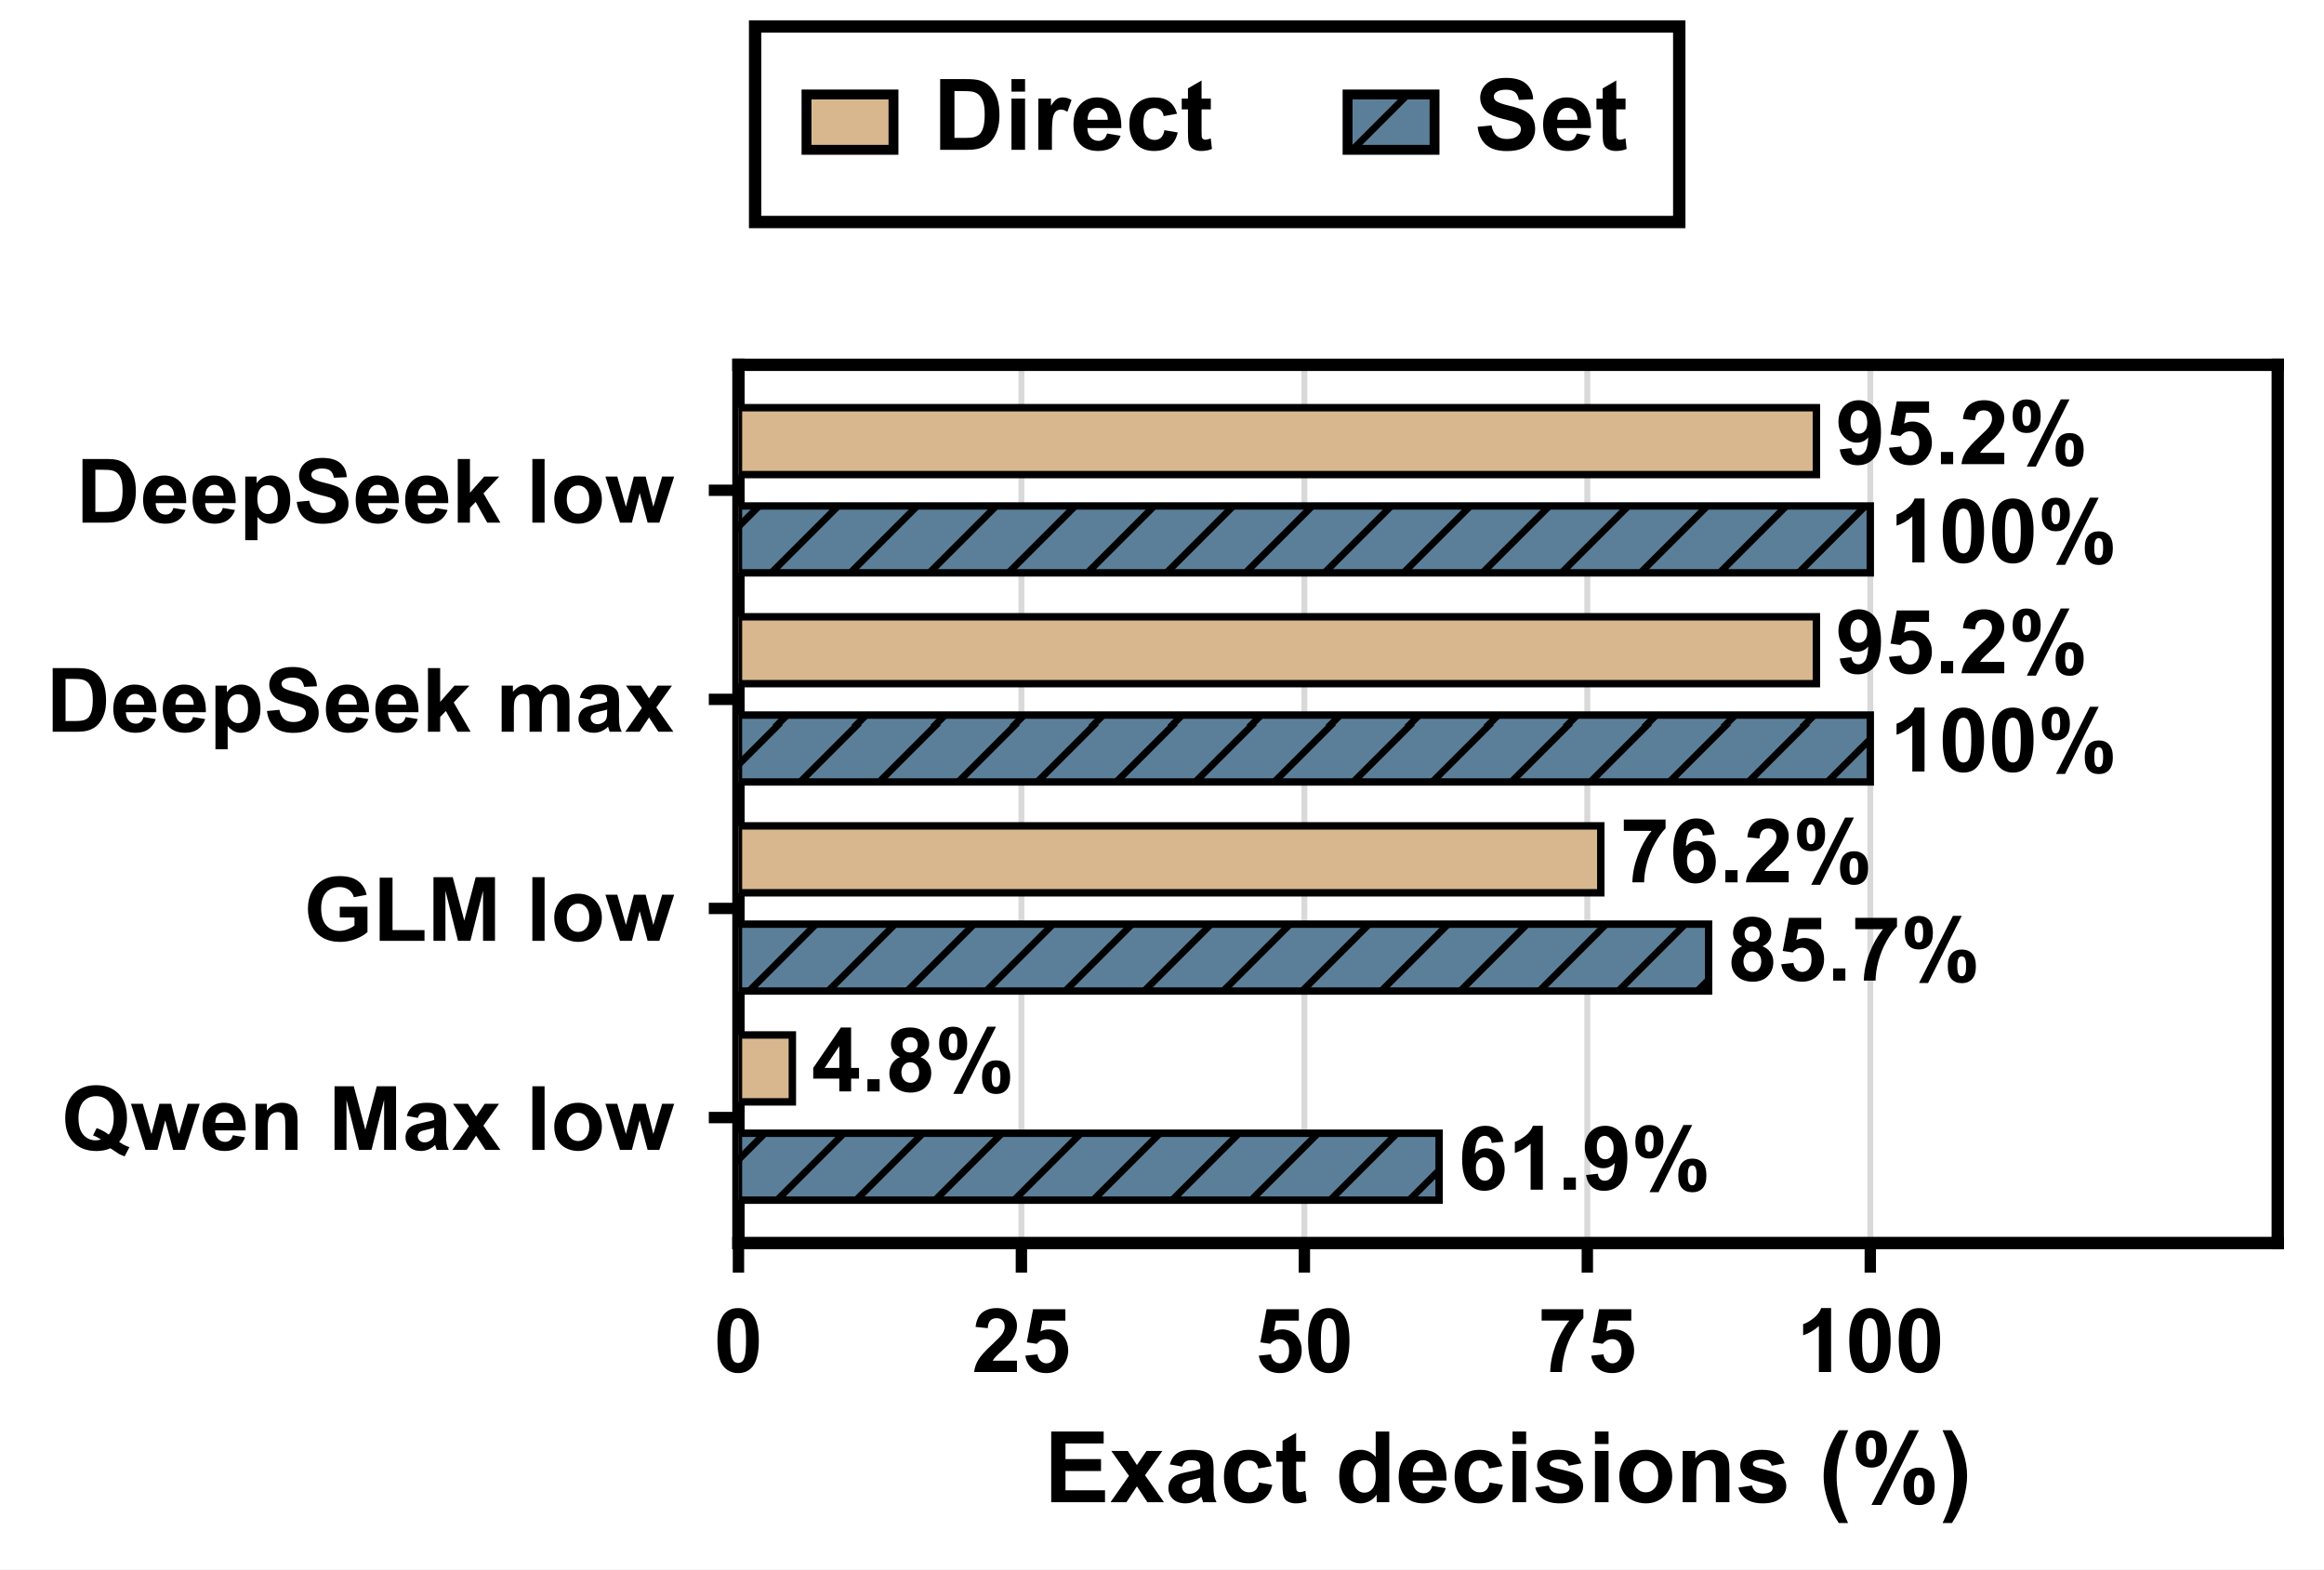
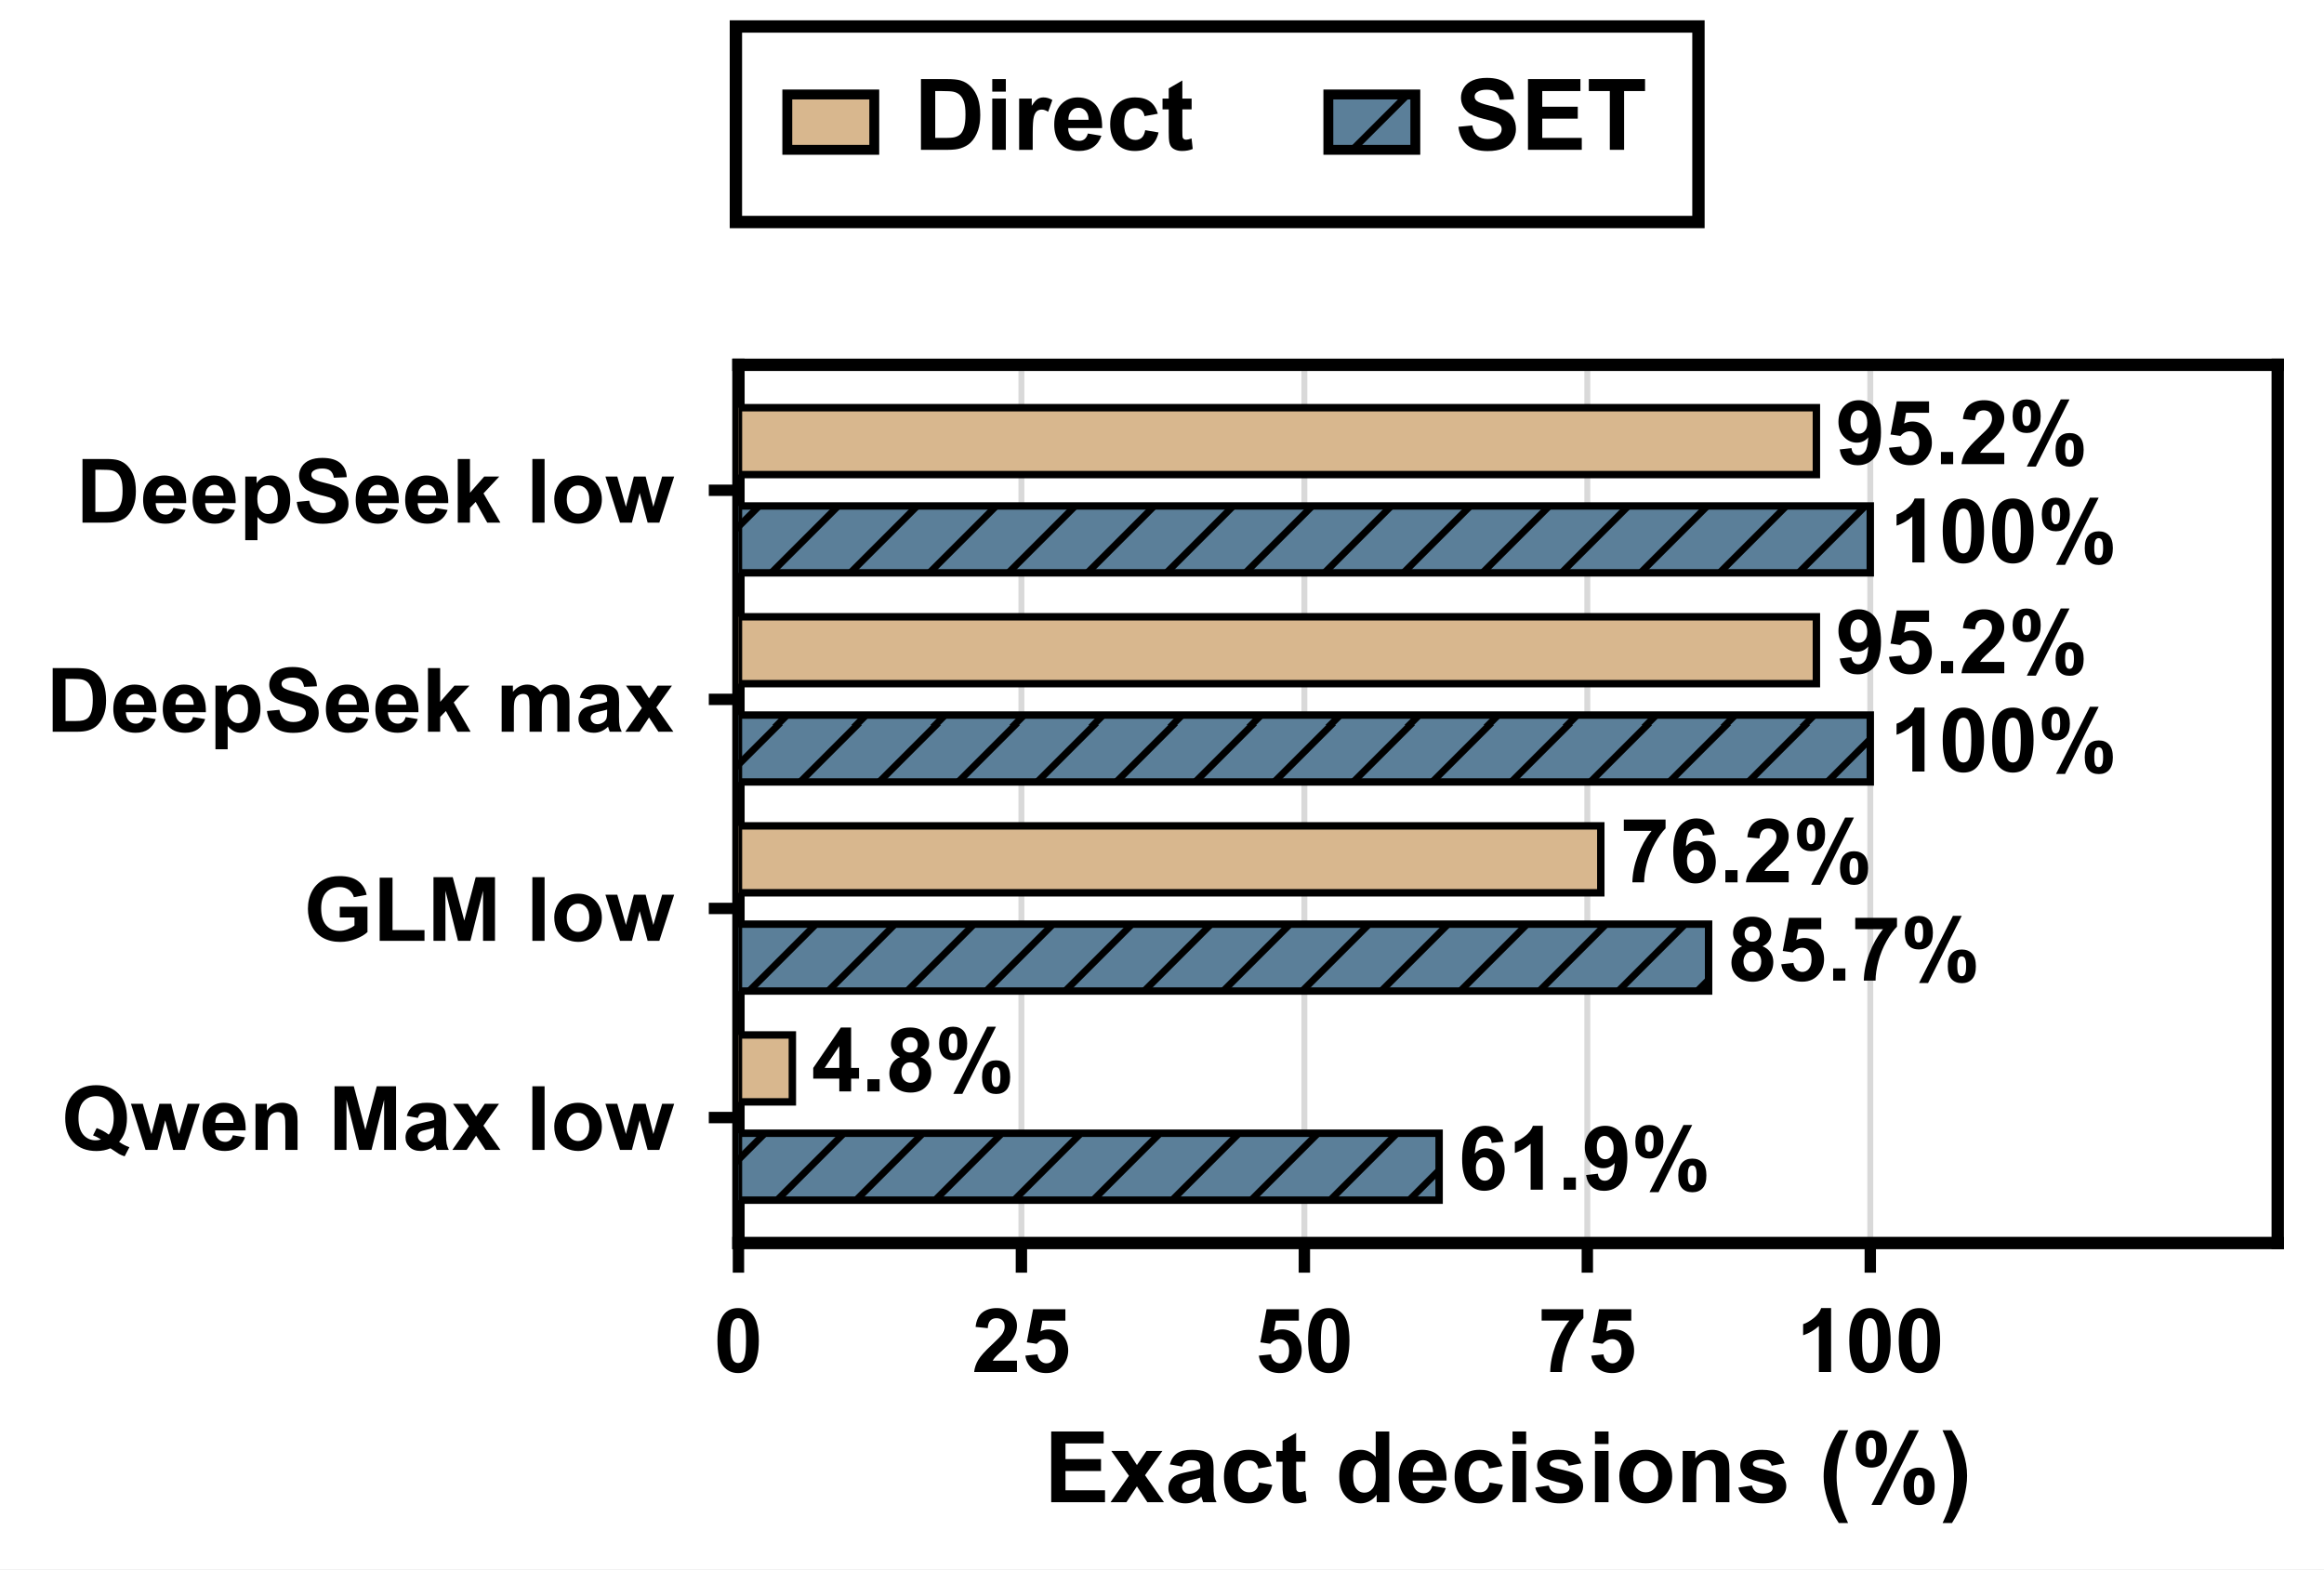
<svg xmlns="http://www.w3.org/2000/svg" xmlns:xlink="http://www.w3.org/1999/xlink" width="235.144pt" height="158.788pt" viewBox="0 0 235.144 158.788" version="1.1">
  <defs>
    <style type="text/css">*{stroke-linejoin: round; stroke-linecap: butt}</style>
  </defs>
  <g id="figure_1">
    <g id="patch_1">
      <path d="M 0 158.788  L 235.144 158.788  L 235.144 0  L 0 0  z " style="fill: #ffffff" />
    </g>
    <g id="axes_1">
      <g id="patch_2">
        <path d="M 74.717 125.777  L 230.464 125.777  L 230.464 36.914  L 74.717 36.914  z " style="fill: #ffffff" />
      </g>
      <g id="matplotlib.axis_1">
        <g id="xtick_1">
          <g id="line2d_1">
-             <path d="M 74.717 125.777  L 74.717 36.914  " clip-path="url(#p3ed8a29fcd)" style="fill: none; stroke: #d9d9d9; stroke-width: 0.6; stroke-linecap: round" />
+             <path d="M 74.717 125.777  L 74.717 36.914  " clip-path="url(#pe7d22027a4)" style="fill: none; stroke: #d9d9d9; stroke-width: 0.6; stroke-linecap: round" />
          </g>
          <g id="line2d_2">
            <defs>
-               <path id="m4272222b50" d="M 0 0  L 0 3  " style="stroke: #000000; stroke-width: 1.15" />
+               <path id="m6c8158647b" d="M 0 0  L 0 3  " style="stroke: #000000; stroke-width: 1.15" />
            </defs>
            <g>
-               <use xlink:href="#m4272222b50" x="74.717" y="125.777" style="stroke: #000000; stroke-width: 1.15" />
+               <use xlink:href="#m6c8158647b" x="74.717" y="125.777" style="stroke: #000000; stroke-width: 1.15" />
            </g>
          </g>
          <g id="text_1">
            <g transform="translate(72.21477 138.829) scale(0.09 -0.09)">
              <defs>
                <path id="Arial-BoldMT-13" d="M 1756 4600  Q 2422 4600 2797 4125  Q 3244 3563 3244 2259  Q 3244 959 2794 391  Q 2422 -78 1756 -78  Q 1088 -78 678 436  Q 269 950 269 2269  Q 269 3563 719 4131  Q 1091 4600 1756 4600  z M 1756 3872  Q 1597 3872 1472 3770  Q 1347 3669 1278 3406  Q 1188 3066 1188 2259  Q 1188 1453 1269 1151  Q 1350 850 1473 750  Q 1597 650 1756 650  Q 1916 650 2041 751  Q 2166 853 2234 1116  Q 2325 1453 2325 2259  Q 2325 3066 2244 3367  Q 2163 3669 2039 3770  Q 1916 3872 1756 3872  z " transform="scale(0.015625)" />
              </defs>
              <use xlink:href="#Arial-BoldMT-13" />
            </g>
          </g>
        </g>
        <g id="xtick_2">
          <g id="line2d_3">
-             <path d="M 103.347 125.777  L 103.347 36.914  " clip-path="url(#p3ed8a29fcd)" style="fill: none; stroke: #d9d9d9; stroke-width: 0.6; stroke-linecap: round" />
+             <path d="M 103.347 125.777  L 103.347 36.914  " clip-path="url(#pe7d22027a4)" style="fill: none; stroke: #d9d9d9; stroke-width: 0.6; stroke-linecap: round" />
          </g>
          <g id="line2d_4">
            <g>
-               <use xlink:href="#m4272222b50" x="103.347" y="125.777" style="stroke: #000000; stroke-width: 1.15" />
+               <use xlink:href="#m6c8158647b" x="103.347" y="125.777" style="stroke: #000000; stroke-width: 1.15" />
            </g>
          </g>
          <g id="text_2">
            <g transform="translate(98.34227 138.829) scale(0.09 -0.09)">
              <defs>
                <path id="Arial-BoldMT-15" d="M 3238 816  L 3238 0  L 159 0  Q 209 463 459 877  Q 709 1291 1447 1975  Q 2041 2528 2175 2725  Q 2356 2997 2356 3263  Q 2356 3556 2198 3714  Q 2041 3872 1763 3872  Q 1488 3872 1325 3706  Q 1163 3541 1138 3156  L 263 3244  Q 341 3969 753 4284  Q 1166 4600 1784 4600  Q 2463 4600 2850 4234  Q 3238 3869 3238 3325  Q 3238 3016 3127 2736  Q 3016 2456 2775 2150  Q 2616 1947 2200 1565  Q 1784 1184 1673 1059  Q 1563 934 1494 816  L 3238 816  z " transform="scale(0.015625)" />
                <path id="Arial-BoldMT-18" d="M 284 1178  L 1159 1269  Q 1197 972 1381 798  Q 1566 625 1806 625  Q 2081 625 2272 848  Q 2463 1072 2463 1522  Q 2463 1944 2273 2155  Q 2084 2366 1781 2366  Q 1403 2366 1103 2031  L 391 2134  L 841 4519  L 3163 4519  L 3163 3697  L 1506 3697  L 1369 2919  Q 1663 3066 1969 3066  Q 2553 3066 2959 2641  Q 3366 2216 3366 1538  Q 3366 972 3038 528  Q 2591 -78 1797 -78  Q 1163 -78 763 262  Q 363 603 284 1178  z " transform="scale(0.015625)" />
              </defs>
              <use xlink:href="#Arial-BoldMT-15" />
              <use xlink:href="#Arial-BoldMT-18" transform="translate(55.60938 0)" />
            </g>
          </g>
        </g>
        <g id="xtick_3">
          <g id="line2d_5">
-             <path d="M 131.977 125.777  L 131.977 36.914  " clip-path="url(#p3ed8a29fcd)" style="fill: none; stroke: #d9d9d9; stroke-width: 0.6; stroke-linecap: round" />
+             <path d="M 131.977 125.777  L 131.977 36.914  " clip-path="url(#pe7d22027a4)" style="fill: none; stroke: #d9d9d9; stroke-width: 0.6; stroke-linecap: round" />
          </g>
          <g id="line2d_6">
            <g>
-               <use xlink:href="#m4272222b50" x="131.977" y="125.777" style="stroke: #000000; stroke-width: 1.15" />
+               <use xlink:href="#m6c8158647b" x="131.977" y="125.777" style="stroke: #000000; stroke-width: 1.15" />
            </g>
          </g>
          <g id="text_3">
            <g transform="translate(126.9722 138.829) scale(0.09 -0.09)">
              <use xlink:href="#Arial-BoldMT-18" />
              <use xlink:href="#Arial-BoldMT-13" transform="translate(55.60938 0)" />
            </g>
          </g>
        </g>
        <g id="xtick_4">
          <g id="line2d_7">
-             <path d="M 160.607 125.777  L 160.607 36.914  " clip-path="url(#p3ed8a29fcd)" style="fill: none; stroke: #d9d9d9; stroke-width: 0.6; stroke-linecap: round" />
+             <path d="M 160.607 125.777  L 160.607 36.914  " clip-path="url(#pe7d22027a4)" style="fill: none; stroke: #d9d9d9; stroke-width: 0.6; stroke-linecap: round" />
          </g>
          <g id="line2d_8">
            <g>
-               <use xlink:href="#m4272222b50" x="160.607" y="125.777" style="stroke: #000000; stroke-width: 1.15" />
+               <use xlink:href="#m6c8158647b" x="160.607" y="125.777" style="stroke: #000000; stroke-width: 1.15" />
            </g>
          </g>
          <g id="text_4">
            <g transform="translate(155.6021 138.829) scale(0.09 -0.09)">
              <defs>
                <path id="Arial-BoldMT-1a" d="M 272 3703  L 272 4519  L 3275 4519  L 3275 3881  Q 2903 3516 2518 2831  Q 2134 2147 1932 1376  Q 1731 606 1734 0  L 888 0  Q 909 950 1279 1937  Q 1650 2925 2269 3703  L 272 3703  z " transform="scale(0.015625)" />
              </defs>
              <use xlink:href="#Arial-BoldMT-1a" />
              <use xlink:href="#Arial-BoldMT-18" transform="translate(55.60938 0)" />
            </g>
          </g>
        </g>
        <g id="xtick_5">
          <g id="line2d_9">
-             <path d="M 189.237 125.777  L 189.237 36.914  " clip-path="url(#p3ed8a29fcd)" style="fill: none; stroke: #d9d9d9; stroke-width: 0.6; stroke-linecap: round" />
+             <path d="M 189.237 125.777  L 189.237 36.914  " clip-path="url(#pe7d22027a4)" style="fill: none; stroke: #d9d9d9; stroke-width: 0.6; stroke-linecap: round" />
          </g>
          <g id="line2d_10">
            <g>
-               <use xlink:href="#m4272222b50" x="189.237" y="125.777" style="stroke: #000000; stroke-width: 1.15" />
+               <use xlink:href="#m6c8158647b" x="189.237" y="125.777" style="stroke: #000000; stroke-width: 1.15" />
            </g>
          </g>
          <g id="text_5">
            <g transform="translate(181.7296 138.829) scale(0.09 -0.09)">
              <defs>
                <path id="Arial-BoldMT-14" d="M 2519 0  L 1641 0  L 1641 3309  Q 1159 2859 506 2644  L 506 3441  Q 850 3553 1253 3867  Q 1656 4181 1806 4600  L 2519 4600  L 2519 0  z " transform="scale(0.015625)" />
              </defs>
              <use xlink:href="#Arial-BoldMT-14" />
              <use xlink:href="#Arial-BoldMT-13" transform="translate(55.60938 0)" />
              <use xlink:href="#Arial-BoldMT-13" transform="translate(111.2188 0)" />
            </g>
          </g>
        </g>
        <g id="text_6">
          <g transform="translate(105.6336 152.0034) scale(0.1 -0.1)">
            <defs>
              <path id="Arial-BoldMT-28" d="M 466 0  L 466 4581  L 3863 4581  L 3863 3806  L 1391 3806  L 1391 2791  L 3691 2791  L 3691 2019  L 1391 2019  L 1391 772  L 3950 772  L 3950 0  L 466 0  z " transform="scale(0.015625)" />
              <path id="Arial-BoldMT-5b" d="M 38 0  L 1234 1709  L 88 3319  L 1159 3319  L 1747 2406  L 2366 3319  L 3397 3319  L 2272 1747  L 3500 0  L 2422 0  L 1747 1028  L 1066 0  L 38 0  z " transform="scale(0.015625)" />
              <path id="Arial-BoldMT-44" d="M 1116 2306  L 319 2450  Q 453 2931 781 3162  Q 1109 3394 1756 3394  Q 2344 3394 2631 3255  Q 2919 3116 3036 2902  Q 3153 2688 3153 2116  L 3144 1091  Q 3144 653 3186 445  Q 3228 238 3344 0  L 2475 0  Q 2441 88 2391 259  Q 2369 338 2359 363  Q 2134 144 1878 34  Q 1622 -75 1331 -75  Q 819 -75 523 203  Q 228 481 228 906  Q 228 1188 362 1408  Q 497 1628 739 1745  Q 981 1863 1438 1950  Q 2053 2066 2291 2166  L 2291 2253  Q 2291 2506 2166 2614  Q 2041 2722 1694 2722  Q 1459 2722 1328 2630  Q 1197 2538 1116 2306  z M 2291 1594  Q 2122 1538 1756 1459  Q 1391 1381 1278 1306  Q 1106 1184 1106 997  Q 1106 813 1243 678  Q 1381 544 1594 544  Q 1831 544 2047 700  Q 2206 819 2256 991  Q 2291 1103 2291 1419  L 2291 1594  z " transform="scale(0.015625)" />
              <path id="Arial-BoldMT-46" d="M 3353 2338  L 2488 2181  Q 2444 2441 2289 2572  Q 2134 2703 1888 2703  Q 1559 2703 1364 2476  Q 1169 2250 1169 1719  Q 1169 1128 1367 884  Q 1566 641 1900 641  Q 2150 641 2309 783  Q 2469 925 2534 1272  L 3397 1125  Q 3263 531 2881 228  Q 2500 -75 1859 -75  Q 1131 -75 698 384  Q 266 844 266 1656  Q 266 2478 700 2936  Q 1134 3394 1875 3394  Q 2481 3394 2839 3133  Q 3197 2872 3353 2338  z " transform="scale(0.015625)" />
              <path id="Arial-BoldMT-57" d="M 1981 3319  L 1981 2619  L 1381 2619  L 1381 1281  Q 1381 875 1398 808  Q 1416 741 1477 697  Q 1538 653 1625 653  Q 1747 653 1978 738  L 2053 56  Q 1747 -75 1359 -75  Q 1122 -75 931 4  Q 741 84 652 211  Q 563 338 528 553  Q 500 706 500 1172  L 500 2619  L 97 2619  L 97 3319  L 500 3319  L 500 3978  L 1381 4491  L 1381 3319  L 1981 3319  z " transform="scale(0.015625)" />
              <path id="Arial-BoldMT-3" transform="scale(0.015625)" />
              <path id="Arial-BoldMT-47" d="M 3503 0  L 2688 0  L 2688 488  Q 2484 203 2207 64  Q 1931 -75 1650 -75  Q 1078 -75 670 386  Q 263 847 263 1672  Q 263 2516 659 2955  Q 1056 3394 1663 3394  Q 2219 3394 2625 2931  L 2625 4581  L 3503 4581  L 3503 0  z M 1159 1731  Q 1159 1200 1306 963  Q 1519 619 1900 619  Q 2203 619 2415 876  Q 2628 1134 2628 1647  Q 2628 2219 2422 2470  Q 2216 2722 1894 2722  Q 1581 2722 1370 2473  Q 1159 2225 1159 1731  z " transform="scale(0.015625)" />
              <path id="Arial-BoldMT-48" d="M 2381 1056  L 3256 909  Q 3088 428 2723 176  Q 2359 -75 1813 -75  Q 947 -75 531 491  Q 203 944 203 1634  Q 203 2459 634 2926  Q 1066 3394 1725 3394  Q 2466 3394 2894 2905  Q 3322 2416 3303 1406  L 1103 1406  Q 1113 1016 1316 798  Q 1519 581 1822 581  Q 2028 581 2168 693  Q 2309 806 2381 1056  z M 2431 1944  Q 2422 2325 2234 2523  Q 2047 2722 1778 2722  Q 1491 2722 1303 2513  Q 1116 2303 1119 1944  L 2431 1944  z " transform="scale(0.015625)" />
              <path id="Arial-BoldMT-4c" d="M 459 3769  L 459 4581  L 1338 4581  L 1338 3769  L 459 3769  z M 459 0  L 459 3319  L 1338 3319  L 1338 0  L 459 0  z " transform="scale(0.015625)" />
              <path id="Arial-BoldMT-56" d="M 150 947  L 1031 1081  Q 1088 825 1259 692  Q 1431 559 1741 559  Q 2081 559 2253 684  Q 2369 772 2369 919  Q 2369 1019 2306 1084  Q 2241 1147 2013 1200  Q 950 1434 666 1628  Q 272 1897 272 2375  Q 272 2806 612 3100  Q 953 3394 1669 3394  Q 2350 3394 2681 3172  Q 3013 2950 3138 2516  L 2309 2363  Q 2256 2556 2107 2659  Q 1959 2763 1684 2763  Q 1338 2763 1188 2666  Q 1088 2597 1088 2488  Q 1088 2394 1175 2328  Q 1294 2241 1995 2081  Q 2697 1922 2975 1691  Q 3250 1456 3250 1038  Q 3250 581 2869 253  Q 2488 -75 1741 -75  Q 1063 -75 667 200  Q 272 475 150 947  z " transform="scale(0.015625)" />
              <path id="Arial-BoldMT-52" d="M 256 1706  Q 256 2144 472 2553  Q 688 2963 1083 3178  Q 1478 3394 1966 3394  Q 2719 3394 3200 2905  Q 3681 2416 3681 1669  Q 3681 916 3195 420  Q 2709 -75 1972 -75  Q 1516 -75 1102 131  Q 688 338 472 736  Q 256 1134 256 1706  z M 1156 1659  Q 1156 1166 1390 903  Q 1625 641 1969 641  Q 2313 641 2545 903  Q 2778 1166 2778 1666  Q 2778 2153 2545 2415  Q 2313 2678 1969 2678  Q 1625 2678 1390 2415  Q 1156 2153 1156 1659  z " transform="scale(0.015625)" />
              <path id="Arial-BoldMT-51" d="M 3478 0  L 2600 0  L 2600 1694  Q 2600 2231 2544 2389  Q 2488 2547 2361 2634  Q 2234 2722 2056 2722  Q 1828 2722 1647 2597  Q 1466 2472 1398 2265  Q 1331 2059 1331 1503  L 1331 0  L 453 0  L 453 3319  L 1269 3319  L 1269 2831  Q 1703 3394 2363 3394  Q 2653 3394 2893 3289  Q 3134 3184 3257 3021  Q 3381 2859 3429 2653  Q 3478 2447 3478 2063  L 3478 0  z " transform="scale(0.015625)" />
              <path id="Arial-BoldMT-b" d="M 1916 -1347  L 1313 -1347  Q 834 -625 584 153  Q 334 931 334 1659  Q 334 2563 644 3369  Q 913 4069 1325 4659  L 1925 4659  Q 1497 3713 1336 3048  Q 1175 2384 1175 1641  Q 1175 1128 1270 590  Q 1366 53 1531 -431  Q 1641 -750 1916 -1347  z " transform="scale(0.015625)" />
              <path id="Arial-BoldMT-8" d="M 278 3450  Q 278 4066 548 4362  Q 819 4659 1281 4659  Q 1759 4659 2029 4364  Q 2300 4069 2300 3450  Q 2300 2834 2029 2537  Q 1759 2241 1297 2241  Q 819 2241 548 2536  Q 278 2831 278 3450  z M 963 3456  Q 963 3009 1066 2856  Q 1144 2744 1281 2744  Q 1422 2744 1500 2856  Q 1600 3009 1600 3456  Q 1600 3903 1500 4053  Q 1422 4169 1281 4169  Q 1144 4169 1066 4056  Q 963 3903 963 3456  z M 1950 -175  L 1300 -175  L 3741 4659  L 4372 4659  L 1950 -175  z M 3369 1028  Q 3369 1644 3639 1941  Q 3909 2238 4378 2238  Q 4850 2238 5120 1941  Q 5391 1644 5391 1028  Q 5391 409 5120 112  Q 4850 -184 4388 -184  Q 3909 -184 3639 112  Q 3369 409 3369 1028  z M 4053 1031  Q 4053 584 4156 434  Q 4234 319 4372 319  Q 4513 319 4588 431  Q 4691 584 4691 1031  Q 4691 1478 4591 1631  Q 4513 1744 4372 1744  Q 4231 1744 4156 1631  Q 4053 1478 4053 1031  z " transform="scale(0.015625)" />
              <path id="Arial-BoldMT-c" d="M 216 -1347  Q 475 -791 581 -494  Q 688 -197 778 190  Q 869 578 912 926  Q 956 1275 956 1641  Q 956 2384 797 3048  Q 638 3713 209 4659  L 806 4659  Q 1278 3988 1539 3234  Q 1800 2481 1800 1706  Q 1800 1053 1594 306  Q 1359 -531 822 -1347  L 216 -1347  z " transform="scale(0.015625)" />
            </defs>
            <use xlink:href="#Arial-BoldMT-28" />
            <use xlink:href="#Arial-BoldMT-5b" transform="translate(66.70312 0)" />
            <use xlink:href="#Arial-BoldMT-44" transform="translate(122.3125 0)" />
            <use xlink:href="#Arial-BoldMT-46" transform="translate(177.9219 0)" />
            <use xlink:href="#Arial-BoldMT-57" transform="translate(233.5312 0)" />
            <use xlink:href="#Arial-BoldMT-3" transform="translate(266.8281 0)" />
            <use xlink:href="#Arial-BoldMT-47" transform="translate(294.6094 0)" />
            <use xlink:href="#Arial-BoldMT-48" transform="translate(355.6875 0)" />
            <use xlink:href="#Arial-BoldMT-46" transform="translate(411.2969 0)" />
            <use xlink:href="#Arial-BoldMT-4c" transform="translate(466.9062 0)" />
            <use xlink:href="#Arial-BoldMT-56" transform="translate(494.6875 0)" />
            <use xlink:href="#Arial-BoldMT-4c" transform="translate(550.2969 0)" />
            <use xlink:href="#Arial-BoldMT-52" transform="translate(578.0781 0)" />
            <use xlink:href="#Arial-BoldMT-51" transform="translate(639.1562 0)" />
            <use xlink:href="#Arial-BoldMT-56" transform="translate(700.2344 0)" />
            <use xlink:href="#Arial-BoldMT-3" transform="translate(755.8438 0)" />
            <use xlink:href="#Arial-BoldMT-b" transform="translate(783.625 0)" />
            <use xlink:href="#Arial-BoldMT-8" transform="translate(816.9219 0)" />
            <use xlink:href="#Arial-BoldMT-c" transform="translate(905.8438 0)" />
          </g>
        </g>
      </g>
      <g id="matplotlib.axis_2">
        <g id="ytick_1">
          <g id="line2d_11">
            <defs>
-               <path id="m318acb048e" d="M 0 0  L -3 0  " style="stroke: #000000; stroke-width: 1.15" />
+               <path id="m0a1facd320" d="M 0 0  L -3 0  " style="stroke: #000000; stroke-width: 1.15" />
            </defs>
            <g>
-               <use xlink:href="#m318acb048e" x="74.717" y="49.609" style="stroke: #000000; stroke-width: 1.15" />
+               <use xlink:href="#m0a1facd320" x="74.717" y="49.609" style="stroke: #000000; stroke-width: 1.15" />
            </g>
          </g>
          <g id="text_7">
            <g transform="translate(7.695 52.88515) scale(0.09 -0.09)">
              <defs>
                <path id="Arial-BoldMT-27" d="M 463 4581  L 2153 4581  Q 2725 4581 3025 4494  Q 3428 4375 3715 4072  Q 4003 3769 4153 3330  Q 4303 2891 4303 2247  Q 4303 1681 4163 1272  Q 3991 772 3672 463  Q 3431 228 3022 97  Q 2716 0 2203 0  L 463 0  L 463 4581  z M 1388 3806  L 1388 772  L 2078 772  Q 2466 772 2638 816  Q 2863 872 3011 1006  Q 3159 1141 3253 1448  Q 3347 1756 3347 2288  Q 3347 2819 3253 3103  Q 3159 3388 2990 3547  Q 2822 3706 2563 3763  Q 2369 3806 1803 3806  L 1388 3806  z " transform="scale(0.015625)" />
                <path id="Arial-BoldMT-53" d="M 434 3319  L 1253 3319  L 1253 2831  Q 1413 3081 1684 3237  Q 1956 3394 2288 3394  Q 2866 3394 3269 2941  Q 3672 2488 3672 1678  Q 3672 847 3265 386  Q 2859 -75 2281 -75  Q 2006 -75 1782 34  Q 1559 144 1313 409  L 1313 -1263  L 434 -1263  L 434 3319  z M 1303 1716  Q 1303 1156 1525 889  Q 1747 622 2066 622  Q 2372 622 2575 867  Q 2778 1113 2778 1672  Q 2778 2194 2568 2447  Q 2359 2700 2050 2700  Q 1728 2700 1515 2451  Q 1303 2203 1303 1716  z " transform="scale(0.015625)" />
                <path id="Arial-BoldMT-36" d="M 231 1491  L 1131 1578  Q 1213 1125 1461 912  Q 1709 700 2131 700  Q 2578 700 2804 889  Q 3031 1078 3031 1331  Q 3031 1494 2936 1608  Q 2841 1722 2603 1806  Q 2441 1863 1863 2006  Q 1119 2191 819 2459  Q 397 2838 397 3381  Q 397 3731 595 4036  Q 794 4341 1167 4500  Q 1541 4659 2069 4659  Q 2931 4659 3367 4281  Q 3803 3903 3825 3272  L 2900 3231  Q 2841 3584 2645 3739  Q 2450 3894 2059 3894  Q 1656 3894 1428 3728  Q 1281 3622 1281 3444  Q 1281 3281 1419 3166  Q 1594 3019 2269 2859  Q 2944 2700 3267 2529  Q 3591 2359 3773 2064  Q 3956 1769 3956 1334  Q 3956 941 3737 597  Q 3519 253 3119 86  Q 2719 -81 2122 -81  Q 1253 -81 787 320  Q 322 722 231 1491  z " transform="scale(0.015625)" />
                <path id="Arial-BoldMT-4e" d="M 428 0  L 428 4581  L 1306 4581  L 1306 2150  L 2334 3319  L 3416 3319  L 2281 2106  L 3497 0  L 2550 0  L 1716 1491  L 1306 1063  L 1306 0  L 428 0  z " transform="scale(0.015625)" />
                <path id="Arial-BoldMT-4f" d="M 459 0  L 459 4581  L 1338 4581  L 1338 0  L 459 0  z " transform="scale(0.015625)" />
                <path id="Arial-BoldMT-5a" d="M 1078 0  L 28 3319  L 881 3319  L 1503 1144  L 2075 3319  L 2922 3319  L 3475 1144  L 4109 3319  L 4975 3319  L 3909 0  L 3066 0  L 2494 2134  L 1931 0  L 1078 0  z " transform="scale(0.015625)" />
              </defs>
              <use xlink:href="#Arial-BoldMT-27" />
              <use xlink:href="#Arial-BoldMT-48" transform="translate(72.21875 0)" />
              <use xlink:href="#Arial-BoldMT-48" transform="translate(127.8281 0)" />
              <use xlink:href="#Arial-BoldMT-53" transform="translate(183.4375 0)" />
              <use xlink:href="#Arial-BoldMT-36" transform="translate(244.5156 0)" />
              <use xlink:href="#Arial-BoldMT-48" transform="translate(311.2188 0)" />
              <use xlink:href="#Arial-BoldMT-48" transform="translate(366.8281 0)" />
              <use xlink:href="#Arial-BoldMT-4e" transform="translate(422.4375 0)" />
              <use xlink:href="#Arial-BoldMT-3" transform="translate(478.0469 0)" />
              <use xlink:href="#Arial-BoldMT-4f" transform="translate(505.8281 0)" />
              <use xlink:href="#Arial-BoldMT-52" transform="translate(533.6094 0)" />
              <use xlink:href="#Arial-BoldMT-5a" transform="translate(594.6875 0)" />
            </g>
          </g>
        </g>
        <g id="ytick_2">
          <g id="line2d_12">
            <g>
-               <use xlink:href="#m318acb048e" x="74.717" y="70.767" style="stroke: #000000; stroke-width: 1.15" />
+               <use xlink:href="#m0a1facd320" x="74.717" y="70.767" style="stroke: #000000; stroke-width: 1.15" />
            </g>
          </g>
          <g id="text_8">
            <g transform="translate(4.68 74.04287) scale(0.09 -0.09)">
              <defs>
                <path id="Arial-BoldMT-50" d="M 394 3319  L 1203 3319  L 1203 2866  Q 1638 3394 2238 3394  Q 2556 3394 2790 3262  Q 3025 3131 3175 2866  Q 3394 3131 3647 3262  Q 3900 3394 4188 3394  Q 4553 3394 4806 3245  Q 5059 3097 5184 2809  Q 5275 2597 5275 2122  L 5275 0  L 4397 0  L 4397 1897  Q 4397 2391 4306 2534  Q 4184 2722 3931 2722  Q 3747 2722 3584 2609  Q 3422 2497 3350 2280  Q 3278 2063 3278 1594  L 3278 0  L 2400 0  L 2400 1819  Q 2400 2303 2353 2443  Q 2306 2584 2207 2653  Q 2109 2722 1941 2722  Q 1738 2722 1575 2612  Q 1413 2503 1342 2297  Q 1272 2091 1272 1613  L 1272 0  L 394 0  L 394 3319  z " transform="scale(0.015625)" />
              </defs>
              <use xlink:href="#Arial-BoldMT-27" />
              <use xlink:href="#Arial-BoldMT-48" transform="translate(72.21875 0)" />
              <use xlink:href="#Arial-BoldMT-48" transform="translate(127.8281 0)" />
              <use xlink:href="#Arial-BoldMT-53" transform="translate(183.4375 0)" />
              <use xlink:href="#Arial-BoldMT-36" transform="translate(244.5156 0)" />
              <use xlink:href="#Arial-BoldMT-48" transform="translate(311.2188 0)" />
              <use xlink:href="#Arial-BoldMT-48" transform="translate(366.8281 0)" />
              <use xlink:href="#Arial-BoldMT-4e" transform="translate(422.4375 0)" />
              <use xlink:href="#Arial-BoldMT-3" transform="translate(478.0469 0)" />
              <use xlink:href="#Arial-BoldMT-50" transform="translate(505.8281 0)" />
              <use xlink:href="#Arial-BoldMT-44" transform="translate(594.75 0)" />
              <use xlink:href="#Arial-BoldMT-5b" transform="translate(650.3594 0)" />
            </g>
          </g>
        </g>
        <g id="ytick_3">
          <g id="line2d_13">
            <g>
-               <use xlink:href="#m318acb048e" x="74.717" y="91.924" style="stroke: #000000; stroke-width: 1.15" />
+               <use xlink:href="#m0a1facd320" x="74.717" y="91.924" style="stroke: #000000; stroke-width: 1.15" />
            </g>
          </g>
          <g id="text_9">
            <g transform="translate(30.72516 95.20058) scale(0.09 -0.09)">
              <defs>
                <path id="Arial-BoldMT-2a" d="M 2597 1684  L 2597 2456  L 4591 2456  L 4591 631  Q 4300 350 3748 136  Q 3197 -78 2631 -78  Q 1913 -78 1378 223  Q 844 525 575 1086  Q 306 1647 306 2306  Q 306 3022 606 3578  Q 906 4134 1484 4431  Q 1925 4659 2581 4659  Q 3434 4659 3914 4301  Q 4394 3944 4531 3313  L 3613 3141  Q 3516 3478 3248 3673  Q 2981 3869 2581 3869  Q 1975 3869 1617 3484  Q 1259 3100 1259 2344  Q 1259 1528 1621 1120  Q 1984 713 2572 713  Q 2863 713 3155 827  Q 3447 941 3656 1103  L 3656 1684  L 2597 1684  z " transform="scale(0.015625)" />
                <path id="Arial-BoldMT-2f" d="M 491 0  L 491 4544  L 1416 4544  L 1416 772  L 3716 772  L 3716 0  L 491 0  z " transform="scale(0.015625)" />
                <path id="Arial-BoldMT-30" d="M 453 0  L 453 4581  L 1838 4581  L 2669 1456  L 3491 4581  L 4878 4581  L 4878 0  L 4019 0  L 4019 3606  L 3109 0  L 2219 0  L 1313 3606  L 1313 0  L 453 0  z " transform="scale(0.015625)" />
              </defs>
              <use xlink:href="#Arial-BoldMT-2a" />
              <use xlink:href="#Arial-BoldMT-2f" transform="translate(77.78125 0)" />
              <use xlink:href="#Arial-BoldMT-30" transform="translate(138.8594 0)" />
              <use xlink:href="#Arial-BoldMT-3" transform="translate(222.1562 0)" />
              <use xlink:href="#Arial-BoldMT-4f" transform="translate(249.9375 0)" />
              <use xlink:href="#Arial-BoldMT-52" transform="translate(277.7188 0)" />
              <use xlink:href="#Arial-BoldMT-5a" transform="translate(338.7969 0)" />
            </g>
          </g>
        </g>
        <g id="ytick_4">
          <g id="line2d_14">
            <g>
-               <use xlink:href="#m318acb048e" x="74.717" y="113.082" style="stroke: #000000; stroke-width: 1.15" />
+               <use xlink:href="#m0a1facd320" x="74.717" y="113.082" style="stroke: #000000; stroke-width: 1.15" />
            </g>
          </g>
          <g id="text_10">
            <g transform="translate(6.21 116.3583) scale(0.09 -0.09)">
              <defs>
                <path id="Arial-BoldMT-34" d="M 4153 581  Q 4494 338 4894 194  L 4553 -459  Q 4344 -397 4144 -288  Q 4100 -266 3528 119  Q 3078 -78 2531 -78  Q 1475 -78 876 544  Q 278 1166 278 2291  Q 278 3413 878 4036  Q 1478 4659 2506 4659  Q 3525 4659 4122 4036  Q 4719 3413 4719 2291  Q 4719 1697 4553 1247  Q 4428 903 4153 581  z M 3409 1103  Q 3588 1313 3677 1609  Q 3766 1906 3766 2291  Q 3766 3084 3416 3476  Q 3066 3869 2500 3869  Q 1934 3869 1582 3475  Q 1231 3081 1231 2291  Q 1231 1488 1582 1089  Q 1934 691 2472 691  Q 2672 691 2850 756  Q 2569 941 2278 1044  L 2538 1572  Q 2994 1416 3409 1103  z " transform="scale(0.015625)" />
              </defs>
              <use xlink:href="#Arial-BoldMT-34" />
              <use xlink:href="#Arial-BoldMT-5a" transform="translate(77.78125 0)" />
              <use xlink:href="#Arial-BoldMT-48" transform="translate(155.5625 0)" />
              <use xlink:href="#Arial-BoldMT-51" transform="translate(211.1719 0)" />
              <use xlink:href="#Arial-BoldMT-3" transform="translate(272.25 0)" />
              <use xlink:href="#Arial-BoldMT-30" transform="translate(300.0312 0)" />
              <use xlink:href="#Arial-BoldMT-44" transform="translate(383.3281 0)" />
              <use xlink:href="#Arial-BoldMT-5b" transform="translate(438.9375 0)" />
              <use xlink:href="#Arial-BoldMT-3" transform="translate(494.5469 0)" />
              <use xlink:href="#Arial-BoldMT-4f" transform="translate(522.3281 0)" />
              <use xlink:href="#Arial-BoldMT-52" transform="translate(550.1094 0)" />
              <use xlink:href="#Arial-BoldMT-5a" transform="translate(611.1875 0)" />
            </g>
          </g>
        </g>
      </g>
      <g id="patch_3">
        <path d="M 74.717 125.777  L 74.717 36.914  " style="fill: none; stroke: #000000; stroke-width: 1.25; stroke-linejoin: miter; stroke-linecap: square" />
      </g>
      <g id="patch_4">
        <path d="M 230.464 125.777  L 230.464 36.914  " style="fill: none; stroke: #000000; stroke-width: 1.25; stroke-linejoin: miter; stroke-linecap: square" />
      </g>
      <g id="patch_5">
        <path d="M 74.717 125.777  L 230.464 125.777  " style="fill: none; stroke: #000000; stroke-width: 1.25; stroke-linejoin: miter; stroke-linecap: square" />
      </g>
      <g id="patch_6">
        <path d="M 74.717 36.914  L 230.464 36.914  " style="fill: none; stroke: #000000; stroke-width: 1.25; stroke-linejoin: miter; stroke-linecap: square" />
      </g>
      <g id="patch_7">
-         <path d="M 74.717 48.022  L 183.784 48.022  L 183.784 41.252  L 74.717 41.252  z " clip-path="url(#p3ed8a29fcd)" style="fill: #d8b78e; stroke: #000000; stroke-width: 0.75; stroke-linejoin: miter" />
+         <path d="M 74.717 48.022  L 183.784 48.022  L 183.784 41.252  L 74.717 41.252  z " clip-path="url(#pe7d22027a4)" style="fill: #d8b78e; stroke: #000000; stroke-width: 0.75; stroke-linejoin: miter" />
      </g>
      <g id="text_11">
        <g transform="translate(185.7304 46.96607) scale(0.09 -0.09)">
          <defs>
            <path id="Arial-BoldMT-1c" d="M 291 1059  L 1141 1153  Q 1172 894 1303 769  Q 1434 644 1650 644  Q 1922 644 2112 894  Q 2303 1144 2356 1931  Q 2025 1547 1528 1547  Q 988 1547 595 1964  Q 203 2381 203 3050  Q 203 3747 617 4173  Q 1031 4600 1672 4600  Q 2369 4600 2816 4061  Q 3263 3522 3263 2288  Q 3263 1031 2797 475  Q 2331 -81 1584 -81  Q 1047 -81 715 205  Q 384 491 291 1059  z M 2278 2978  Q 2278 3403 2083 3637  Q 1888 3872 1631 3872  Q 1388 3872 1227 3680  Q 1066 3488 1066 3050  Q 1066 2606 1241 2398  Q 1416 2191 1678 2191  Q 1931 2191 2104 2391  Q 2278 2591 2278 2978  z " transform="scale(0.015625)" />
            <path id="Arial-BoldMT-11" d="M 459 0  L 459 878  L 1338 878  L 1338 0  L 459 0  z " transform="scale(0.015625)" />
          </defs>
          <use xlink:href="#Arial-BoldMT-1c" />
          <use xlink:href="#Arial-BoldMT-18" transform="translate(55.60938 0)" />
          <use xlink:href="#Arial-BoldMT-11" transform="translate(111.2188 0)" />
          <use xlink:href="#Arial-BoldMT-15" transform="translate(139 0)" />
          <use xlink:href="#Arial-BoldMT-8" transform="translate(194.6094 0)" />
        </g>
      </g>
      <g id="patch_8">
-         <path d="M 74.717 57.966  L 189.237 57.966  L 189.237 51.196  L 74.717 51.196  z " clip-path="url(#p3ed8a29fcd)" style="fill: url(#h0c06ac5d2a); stroke: #000000; stroke-width: 0.75; stroke-linejoin: miter" />
+         <path d="M 74.717 57.966  L 189.237 57.966  L 189.237 51.196  L 74.717 51.196  z " clip-path="url(#pe7d22027a4)" style="fill: url(#h17b0ea7cdf); stroke: #000000; stroke-width: 0.75; stroke-linejoin: miter" />
      </g>
      <g id="text_12">
        <g transform="translate(191.1837 56.91019) scale(0.09 -0.09)">
          <use xlink:href="#Arial-BoldMT-14" />
          <use xlink:href="#Arial-BoldMT-13" transform="translate(55.60938 0)" />
          <use xlink:href="#Arial-BoldMT-13" transform="translate(111.2188 0)" />
          <use xlink:href="#Arial-BoldMT-8" transform="translate(166.8281 0)" />
        </g>
      </g>
      <g id="patch_9">
-         <path d="M 74.717 69.18  L 183.784 69.18  L 183.784 62.409  L 74.717 62.409  z " clip-path="url(#p3ed8a29fcd)" style="fill: #d8b78e; stroke: #000000; stroke-width: 0.75; stroke-linejoin: miter" />
+         <path d="M 74.717 69.18  L 183.784 69.18  L 183.784 62.409  L 74.717 62.409  z " clip-path="url(#pe7d22027a4)" style="fill: #d8b78e; stroke: #000000; stroke-width: 0.75; stroke-linejoin: miter" />
      </g>
      <g id="text_13">
        <g transform="translate(185.7304 68.12378) scale(0.09 -0.09)">
          <use xlink:href="#Arial-BoldMT-1c" />
          <use xlink:href="#Arial-BoldMT-18" transform="translate(55.60938 0)" />
          <use xlink:href="#Arial-BoldMT-11" transform="translate(111.2188 0)" />
          <use xlink:href="#Arial-BoldMT-15" transform="translate(139 0)" />
          <use xlink:href="#Arial-BoldMT-8" transform="translate(194.6094 0)" />
        </g>
      </g>
      <g id="patch_10">
-         <path d="M 74.717 79.124  L 189.237 79.124  L 189.237 72.354  L 74.717 72.354  z " clip-path="url(#p3ed8a29fcd)" style="fill: url(#h0c06ac5d2a); stroke: #000000; stroke-width: 0.75; stroke-linejoin: miter" />
+         <path d="M 74.717 79.124  L 189.237 79.124  L 189.237 72.354  L 74.717 72.354  z " clip-path="url(#pe7d22027a4)" style="fill: url(#h17b0ea7cdf); stroke: #000000; stroke-width: 0.75; stroke-linejoin: miter" />
      </g>
      <g id="text_14">
        <g transform="translate(191.1837 78.06791) scale(0.09 -0.09)">
          <use xlink:href="#Arial-BoldMT-14" />
          <use xlink:href="#Arial-BoldMT-13" transform="translate(55.60938 0)" />
          <use xlink:href="#Arial-BoldMT-13" transform="translate(111.2188 0)" />
          <use xlink:href="#Arial-BoldMT-8" transform="translate(166.8281 0)" />
        </g>
      </g>
      <g id="patch_11">
-         <path d="M 74.717 90.338  L 161.97 90.338  L 161.97 83.567  L 74.717 83.567  z " clip-path="url(#p3ed8a29fcd)" style="fill: #d8b78e; stroke: #000000; stroke-width: 0.75; stroke-linejoin: miter" />
+         <path d="M 74.717 90.338  L 161.97 90.338  L 161.97 83.567  L 74.717 83.567  z " clip-path="url(#pe7d22027a4)" style="fill: #d8b78e; stroke: #000000; stroke-width: 0.75; stroke-linejoin: miter" />
      </g>
      <g id="text_15">
        <g transform="translate(163.9171 89.2815) scale(0.09 -0.09)">
          <defs>
            <path id="Arial-BoldMT-19" d="M 3247 3459  L 2397 3366  Q 2366 3628 2234 3753  Q 2103 3878 1894 3878  Q 1616 3878 1423 3628  Q 1231 3378 1181 2588  Q 1509 2975 1997 2975  Q 2547 2975 2939 2556  Q 3331 2138 3331 1475  Q 3331 772 2918 347  Q 2506 -78 1859 -78  Q 1166 -78 719 461  Q 272 1000 272 2228  Q 272 3488 737 4044  Q 1203 4600 1947 4600  Q 2469 4600 2811 4308  Q 3153 4016 3247 3459  z M 1256 1544  Q 1256 1116 1453 883  Q 1650 650 1903 650  Q 2147 650 2309 840  Q 2472 1031 2472 1466  Q 2472 1913 2297 2120  Q 2122 2328 1859 2328  Q 1606 2328 1431 2129  Q 1256 1931 1256 1544  z " transform="scale(0.015625)" />
          </defs>
          <use xlink:href="#Arial-BoldMT-1a" />
          <use xlink:href="#Arial-BoldMT-19" transform="translate(55.60938 0)" />
          <use xlink:href="#Arial-BoldMT-11" transform="translate(111.2188 0)" />
          <use xlink:href="#Arial-BoldMT-15" transform="translate(139 0)" />
          <use xlink:href="#Arial-BoldMT-8" transform="translate(194.6094 0)" />
        </g>
      </g>
      <g id="patch_12">
-         <path d="M 74.717 100.282  L 172.877 100.282  L 172.877 93.511  L 74.717 93.511  z " clip-path="url(#p3ed8a29fcd)" style="fill: url(#h0c06ac5d2a); stroke: #000000; stroke-width: 0.75; stroke-linejoin: miter" />
+         <path d="M 74.717 100.282  L 172.877 100.282  L 172.877 93.511  L 74.717 93.511  z " clip-path="url(#pe7d22027a4)" style="fill: url(#h17b0ea7cdf); stroke: #000000; stroke-width: 0.75; stroke-linejoin: miter" />
      </g>
      <g id="text_16">
        <g transform="translate(174.8238 99.22562) scale(0.09 -0.09)">
          <defs>
            <path id="Arial-BoldMT-1b" d="M 1025 2472  Q 684 2616 529 2867  Q 375 3119 375 3419  Q 375 3931 733 4265  Q 1091 4600 1750 4600  Q 2403 4600 2764 4265  Q 3125 3931 3125 3419  Q 3125 3100 2959 2851  Q 2794 2603 2494 2472  Q 2875 2319 3073 2025  Q 3272 1731 3272 1347  Q 3272 713 2867 316  Q 2463 -81 1791 -81  Q 1166 -81 750 247  Q 259 634 259 1309  Q 259 1681 443 1992  Q 628 2303 1025 2472  z M 1206 3356  Q 1206 3094 1354 2947  Q 1503 2800 1750 2800  Q 2000 2800 2150 2948  Q 2300 3097 2300 3359  Q 2300 3606 2151 3754  Q 2003 3903 1759 3903  Q 1506 3903 1356 3753  Q 1206 3603 1206 3356  z M 1125 1394  Q 1125 1031 1311 828  Q 1497 625 1775 625  Q 2047 625 2225 820  Q 2403 1016 2403 1384  Q 2403 1706 2222 1901  Q 2041 2097 1763 2097  Q 1441 2097 1283 1875  Q 1125 1653 1125 1394  z " transform="scale(0.015625)" />
          </defs>
          <use xlink:href="#Arial-BoldMT-1b" />
          <use xlink:href="#Arial-BoldMT-18" transform="translate(55.60938 0)" />
          <use xlink:href="#Arial-BoldMT-11" transform="translate(111.2188 0)" />
          <use xlink:href="#Arial-BoldMT-1a" transform="translate(139 0)" />
          <use xlink:href="#Arial-BoldMT-8" transform="translate(194.6094 0)" />
        </g>
      </g>
      <g id="patch_13">
-         <path d="M 74.717 111.495  L 80.171 111.495  L 80.171 104.725  L 74.717 104.725  z " clip-path="url(#p3ed8a29fcd)" style="fill: #d8b78e; stroke: #000000; stroke-width: 0.75; stroke-linejoin: miter" />
+         <path d="M 74.717 111.495  L 80.171 111.495  L 80.171 104.725  L 74.717 104.725  z " clip-path="url(#pe7d22027a4)" style="fill: #d8b78e; stroke: #000000; stroke-width: 0.75; stroke-linejoin: miter" />
      </g>
      <g id="text_17">
        <g transform="translate(82.11734 110.4392) scale(0.09 -0.09)">
          <defs>
            <path id="Arial-BoldMT-17" d="M 1994 0  L 1994 922  L 119 922  L 119 1691  L 2106 4600  L 2844 4600  L 2844 1694  L 3413 1694  L 3413 922  L 2844 922  L 2844 0  L 1994 0  z M 1994 1694  L 1994 3259  L 941 1694  L 1994 1694  z " transform="scale(0.015625)" />
          </defs>
          <use xlink:href="#Arial-BoldMT-17" />
          <use xlink:href="#Arial-BoldMT-11" transform="translate(55.60938 0)" />
          <use xlink:href="#Arial-BoldMT-1b" transform="translate(83.39062 0)" />
          <use xlink:href="#Arial-BoldMT-8" transform="translate(139 0)" />
        </g>
      </g>
      <g id="patch_14">
-         <path d="M 74.717 121.439  L 145.61 121.439  L 145.61 114.669  L 74.717 114.669  z " clip-path="url(#p3ed8a29fcd)" style="fill: url(#h0c06ac5d2a); stroke: #000000; stroke-width: 0.75; stroke-linejoin: miter" />
+         <path d="M 74.717 121.439  L 145.61 121.439  L 145.61 114.669  L 74.717 114.669  z " clip-path="url(#pe7d22027a4)" style="fill: url(#h17b0ea7cdf); stroke: #000000; stroke-width: 0.75; stroke-linejoin: miter" />
      </g>
      <g id="text_18">
        <g transform="translate(147.5572 120.3833) scale(0.09 -0.09)">
          <use xlink:href="#Arial-BoldMT-19" />
          <use xlink:href="#Arial-BoldMT-14" transform="translate(55.60938 0)" />
          <use xlink:href="#Arial-BoldMT-11" transform="translate(111.2188 0)" />
          <use xlink:href="#Arial-BoldMT-1c" transform="translate(139 0)" />
          <use xlink:href="#Arial-BoldMT-8" transform="translate(194.6094 0)" />
        </g>
      </g>
    </g>
    <g id="legend_1">
      <g id="patch_15">
-         <path d="M 76.403 22.465  L 169.908 22.465  L 169.908 2.68  L 76.403 2.68  z " style="fill: #ffffff; stroke: #000000; stroke-width: 1.25; stroke-linejoin: miter" />
+         <path d="M 74.459 22.465  L 171.851 22.465  L 171.851 2.68  L 74.459 2.68  z " style="fill: #ffffff; stroke: #000000; stroke-width: 1.25; stroke-linejoin: miter" />
      </g>
      <g id="patch_16">
-         <path d="M 81.603 15.16  L 90.403 15.16  L 90.403 9.56  L 81.603 9.56  z " style="fill: #d8b78e; stroke: #000000; stroke-linejoin: miter" />
+         <path d="M 79.659 15.16  L 88.459 15.16  L 88.459 9.56  L 79.659 9.56  z " style="fill: #d8b78e; stroke: #000000; stroke-linejoin: miter" />
      </g>
      <g id="text_19">
-         <g transform="translate(94.40284 15.16027) scale(0.1 -0.1)">
+         <g transform="translate(92.45909 15.16027) scale(0.1 -0.1)">
          <defs>
            <path id="Arial-BoldMT-55" d="M 1300 0  L 422 0  L 422 3319  L 1238 3319  L 1238 2847  Q 1447 3181 1614 3287  Q 1781 3394 1994 3394  Q 2294 3394 2572 3228  L 2300 2463  Q 2078 2606 1888 2606  Q 1703 2606 1575 2504  Q 1447 2403 1373 2137  Q 1300 1872 1300 1025  L 1300 0  z " transform="scale(0.015625)" />
          </defs>
          <use xlink:href="#Arial-BoldMT-27" />
          <use xlink:href="#Arial-BoldMT-4c" transform="translate(72.21875 0)" />
          <use xlink:href="#Arial-BoldMT-55" transform="translate(100 0)" />
          <use xlink:href="#Arial-BoldMT-48" transform="translate(138.9219 0)" />
          <use xlink:href="#Arial-BoldMT-46" transform="translate(194.5312 0)" />
          <use xlink:href="#Arial-BoldMT-57" transform="translate(250.1406 0)" />
        </g>
      </g>
      <g id="patch_17">
-         <path d="M 136.347 15.16  L 145.147 15.16  L 145.147 9.56  L 136.347 9.56  z " style="fill: url(#h0c06ac5d2a); stroke: #000000; stroke-linejoin: miter" />
+         <path d="M 134.403 15.16  L 143.203 15.16  L 143.203 9.56  L 134.403 9.56  z " style="fill: url(#h17b0ea7cdf); stroke: #000000; stroke-linejoin: miter" />
      </g>
      <g id="text_20">
-         <g transform="translate(149.1466 15.16027) scale(0.1 -0.1)">
+         <g transform="translate(147.2028 15.16027) scale(0.1 -0.1)">
+           <defs>
+             <path id="Arial-BoldMT-37" d="M 1497 0  L 1497 3806  L 138 3806  L 138 4581  L 3778 4581  L 3778 3806  L 2422 3806  L 2422 0  L 1497 0  z " transform="scale(0.015625)" />
+           </defs>
          <use xlink:href="#Arial-BoldMT-36" />
-           <use xlink:href="#Arial-BoldMT-48" transform="translate(66.70312 0)" />
-           <use xlink:href="#Arial-BoldMT-57" transform="translate(122.3125 0)" />
+           <use xlink:href="#Arial-BoldMT-28" transform="translate(66.70312 0)" />
+           <use xlink:href="#Arial-BoldMT-37" transform="translate(133.4062 0)" />
        </g>
      </g>
    </g>
  </g>
  <defs>
-     <clipPath id="p3ed8a29fcd">
+     <clipPath id="pe7d22027a4">
      <rect x="74.717" y="36.914" width="155.747" height="88.862" />
    </clipPath>
  </defs>
  <defs>
-     <pattern id="h0c06ac5d2a" patternUnits="userSpaceOnUse" x="0" y="0" width="72" height="72">
+     <pattern id="h17b0ea7cdf" patternUnits="userSpaceOnUse" x="0" y="0" width="72" height="72">
      <rect x="0" y="0" width="73" height="73" fill="#5b7f99" />
      <path d="M -36 36  L 36 -36  M -32 40  L 40 -32  M -28 44  L 44 -28  M -24 48  L 48 -24  M -20 52  L 52 -20  M -16 56  L 56 -16  M -12 60  L 60 -12  M -8 64  L 64 -8  M -4 68  L 68 -4  M 0 72  L 72 0  M 4 76  L 76 4  M 8 80  L 80 8  M 12 84  L 84 12  M 16 88  L 88 16  M 20 92  L 92 20  M 24 96  L 96 24  M 28 100  L 100 28  M 32 104  L 104 32  M 36 108  L 108 36  " style="fill: #000000; stroke: #000000; stroke-width: 0.7; stroke-linecap: butt; stroke-linejoin: miter" />
    </pattern>
  </defs>
</svg>
